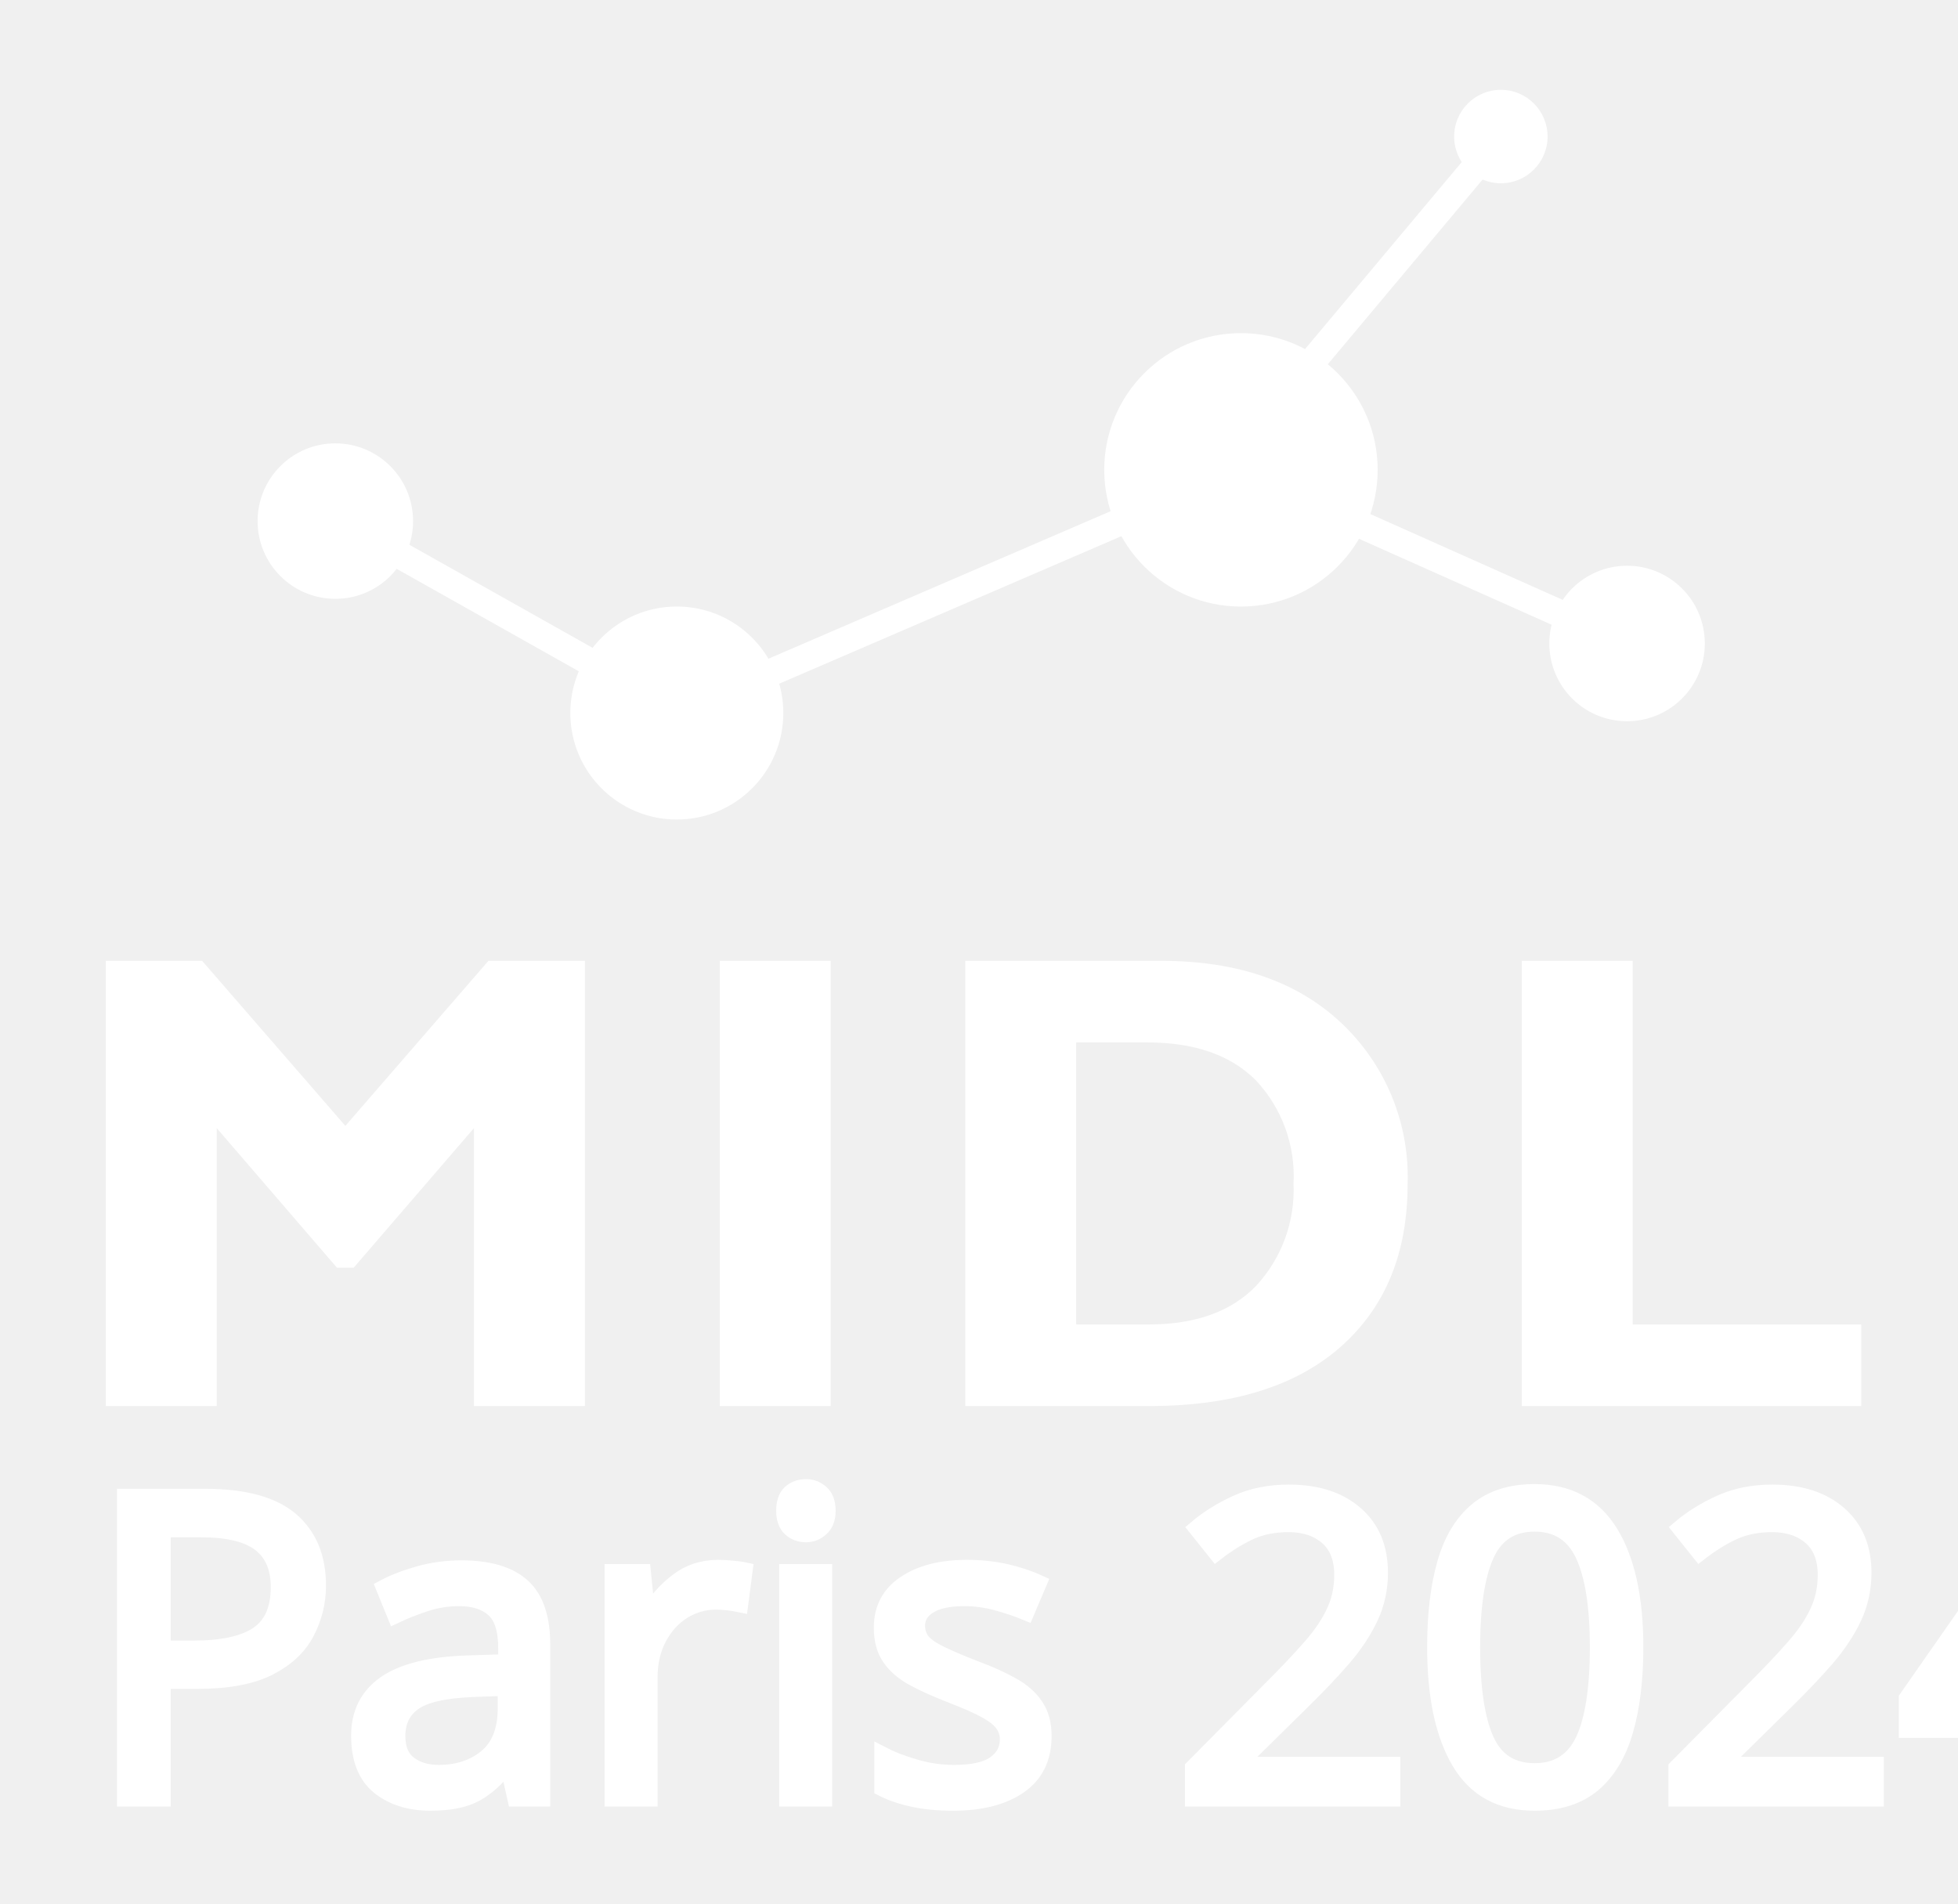
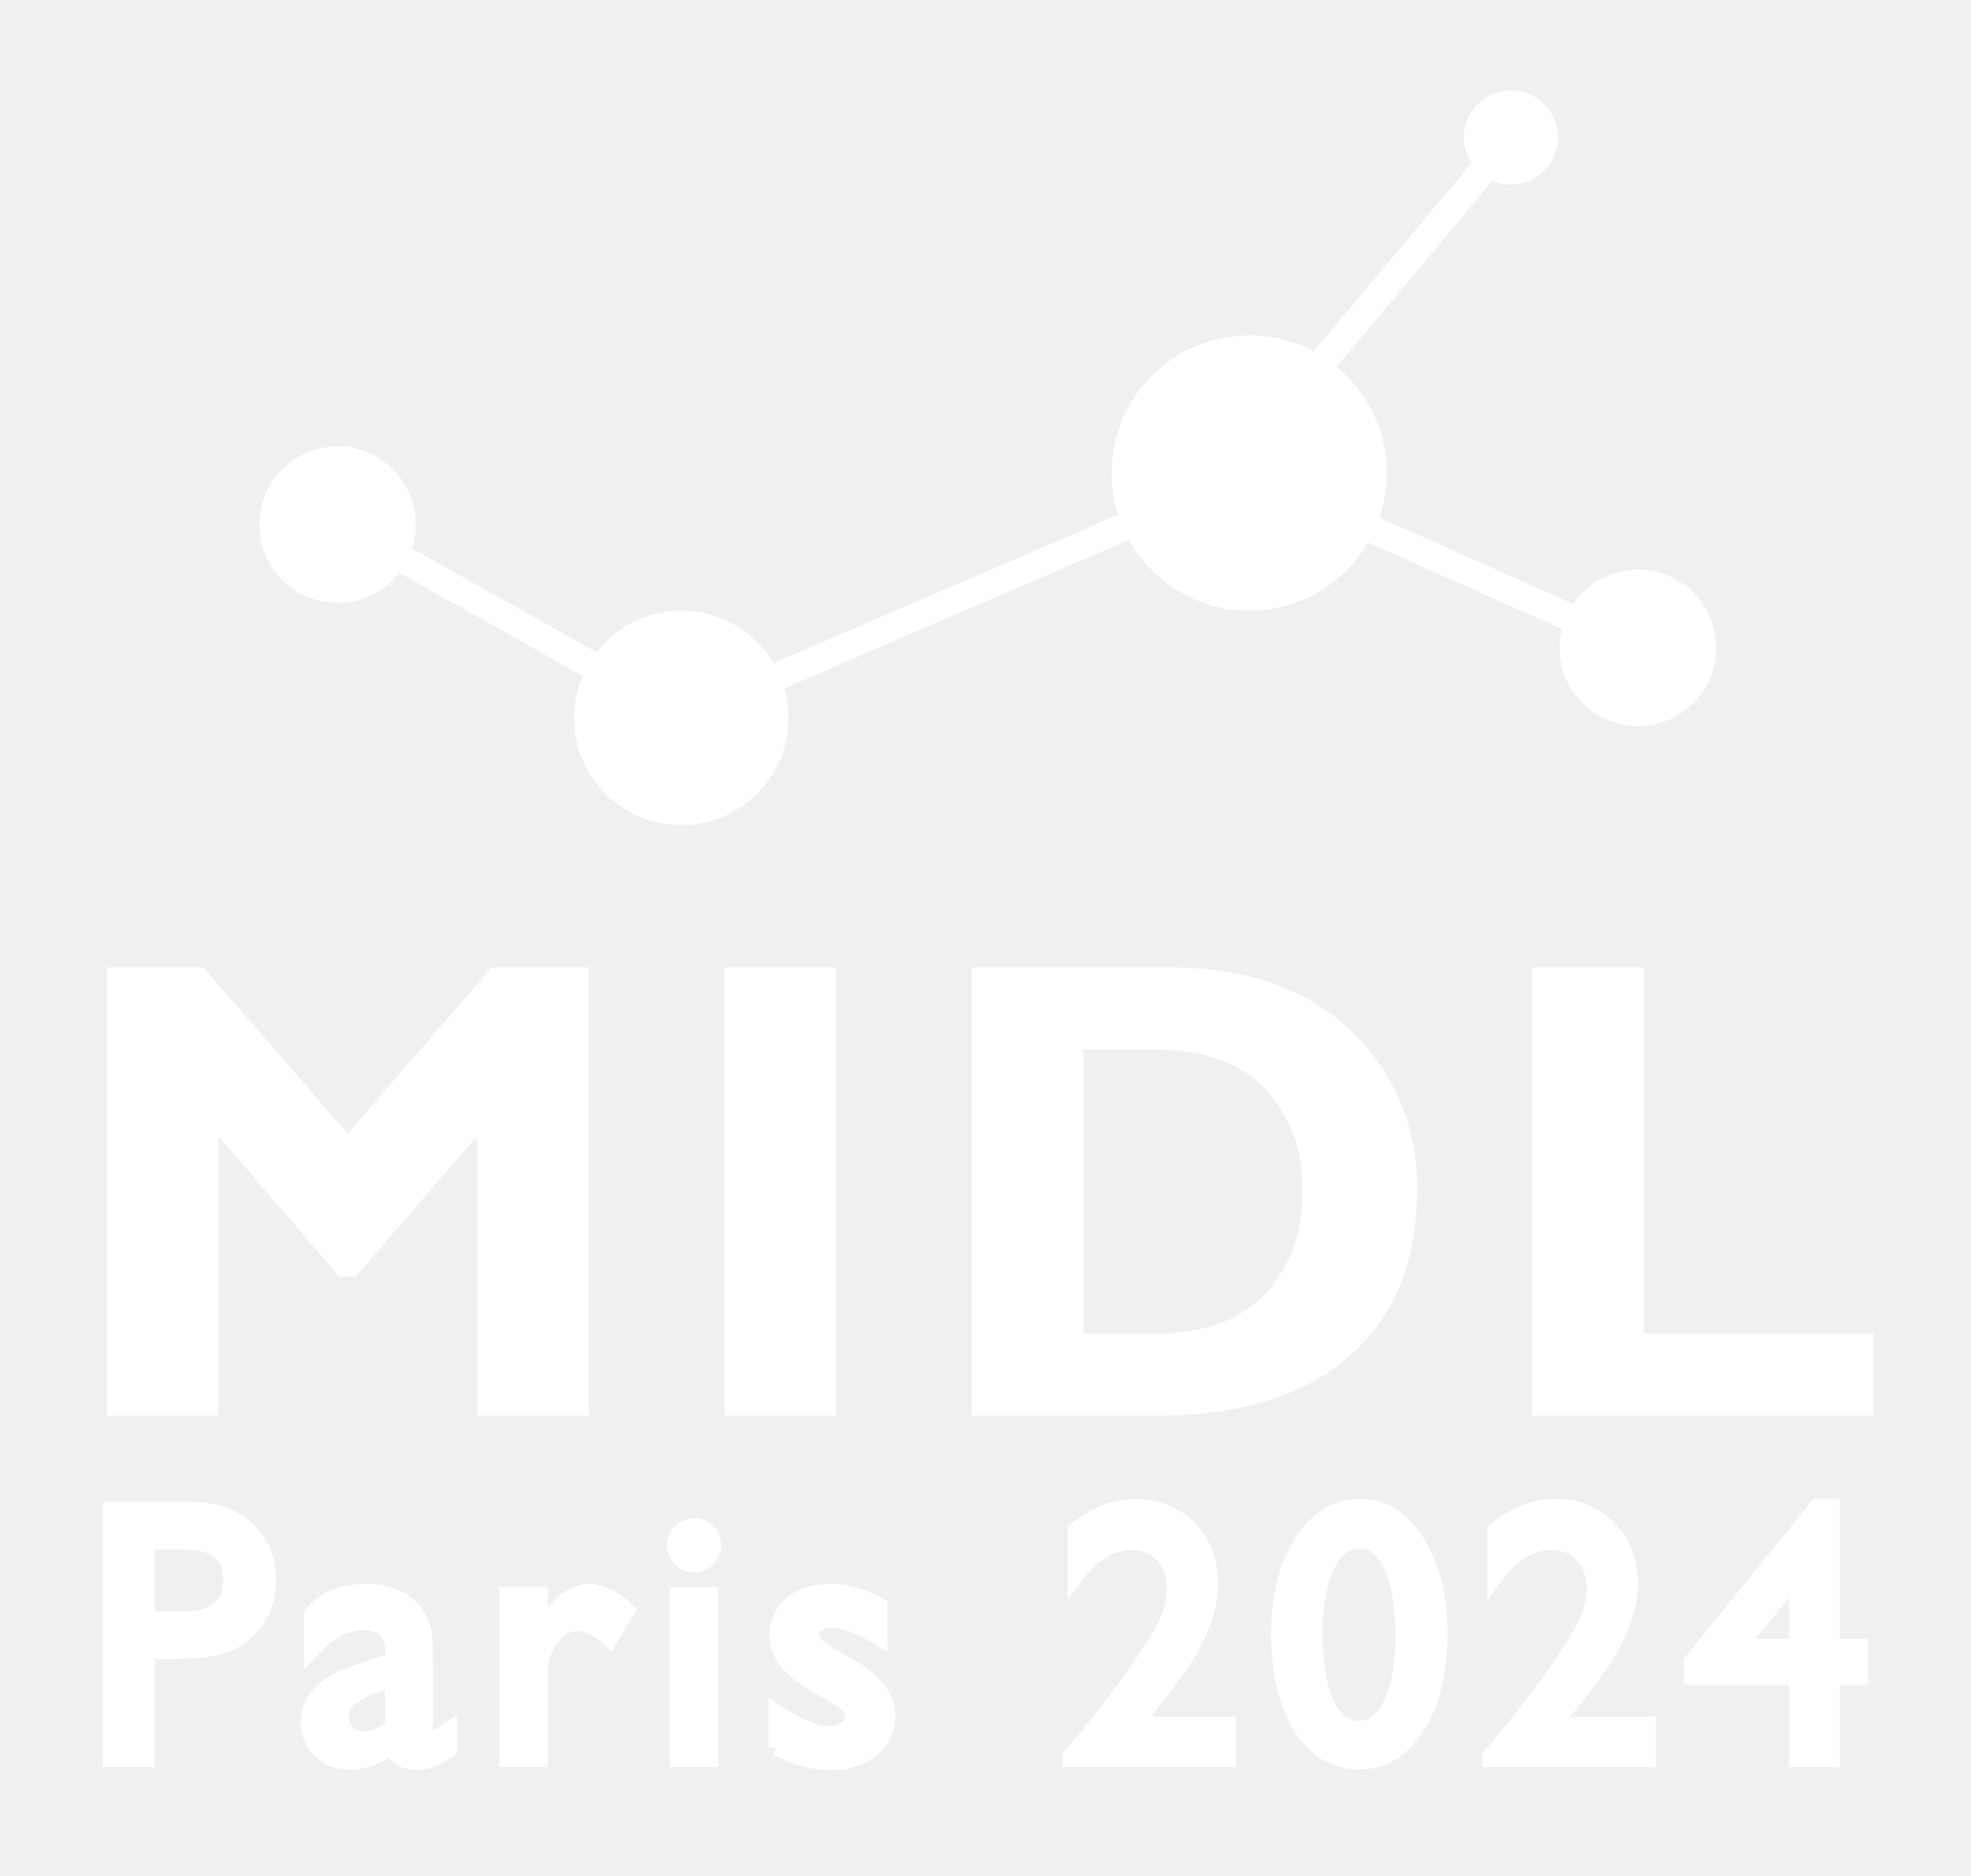
- <svg xmlns="http://www.w3.org/2000/svg" viewBox="0 0 144 140" version="1.1" id="svg54" width="144" height="140">
-   <defs id="defs58">
-     <rect x="6.124" y="108.163" width="117.739" height="31.575" id="rect1532" />
-     <rect x="9.583" y="109.142" width="125.447" height="28.487" id="rect1526" />
-     <rect x="8.594" y="111.351" width="105.835" height="30.057" id="rect442" />
-   </defs>
-   <path d="M 25.4,82.8 35.924,70.66 h 7.09 v 32.742 H 34.855 V 82.967 L 26.009,93.233 H 24.784 L 15.94,82.967 v 20.438 H 7.784 V 70.663 h 7.082 z" fill="#ffffff" id="path28" />
-   <path d="m 61.09,70.663 v 32.742 H 52.934 V 70.663 Z" fill="#ffffff" id="path30" />
-   <path d="m 70.99,70.663 h 14.438 q 8.367,0 13.23,4.582 a 15.542,15.542 0 0 1 4.863,11.847 q 0,7.617 -4.933,11.965 -4.933,4.348 -14.074,4.348 H 70.99 Z m 8.156,6 v 20.742 h 5.321 q 5.18,0 7.922,-2.848 a 10.373,10.373 0 0 0 2.742,-7.512 10.28,10.28 0 0 0 -2.777,-7.605 q -2.778,-2.778 -7.981,-2.777 z" fill="#ffffff" id="path32" />
-   <path d="m 136.883,97.405 v 6 H 111.922 V 70.663 h 8.156 v 26.742 z" fill="#ffffff" id="path34" />
-   <path d="m 57.608,52.438 a 7.832,7.832 0 1 1 -7.832,-7.832 7.831,7.831 0 0 1 7.832,7.832 z" fill="#ffffff" id="path36" />
-   <line x1="49.776" y1="52.438" x2="91.265" y2="34.552" fill="none" stroke="#ffffff" stroke-miterlimit="10" stroke-width="2" id="line38" />
-   <path d="M 101.319,34.552 A 10.054,10.054 0 1 1 91.265,24.5 10.054,10.054 0 0 1 101.319,34.552 Z" fill="#ffffff" id="path40" />
-   <path d="m 30.379,38.324 a 5.717,5.717 0 1 1 -5.716,-5.718 5.717,5.717 0 0 1 5.716,5.718 z" fill="#ffffff" id="path42" />
-   <line x1="21.915" y1="36.604" x2="50.265" y2="52.552" fill="none" stroke="#ffffff" stroke-miterlimit="10" stroke-width="2" id="line44" />
-   <path d="m 125.38,47.324 a 5.718,5.718 0 1 1 -5.717,-5.718 5.718,5.718 0 0 1 5.717,5.718 z" fill="#ffffff" id="path46" />
-   <line x1="90.776" y1="34.438" x2="119.662" y2="47.324" fill="none" stroke="#ffffff" stroke-miterlimit="10" stroke-width="2" id="line48" />
-   <line x1="90.776" y1="33.438" x2="110.381" y2="10.042" fill="none" stroke="#ffffff" stroke-miterlimit="10" stroke-width="2" id="line50" />
-   <path d="m 113.816,10.042 a 3.436,3.436 0 1 1 -3.434,-3.436 3.435,3.435 0 0 1 3.434,3.436 z" fill="#ffffff" id="path52" />
-   <text xml:space="preserve" id="text440" style="font-weight:100;font-size:24px;font-family:'IBM Plex Sans';-inkscape-font-specification:'IBM Plex Sans Thin';white-space:pre;shape-inside:url(#rect442);shape-padding:0.77;display:inline;fill:#ffffff;stroke:#ffffff" transform="matrix(1.288709,0,0,1.288709,-5.478986,-40.77846)" />
-   <text xml:space="preserve" id="text1524" style="font-style:normal;font-variant:normal;font-weight:normal;font-stretch:normal;font-size:26.667px;font-family:'Gill Sans MT';-inkscape-font-specification:'Gill Sans MT';white-space:pre;shape-inside:url(#rect1526);fill:#ffffff;stroke:#ffffff" />
-   <text xml:space="preserve" id="text1530" style="font-style:normal;font-variant:normal;font-weight:normal;font-stretch:normal;font-size:26.667px;font-family:'Gill Sans MT';-inkscape-font-specification:'Gill Sans MT';white-space:pre;shape-inside:url(#rect1532);fill:#ffffff;stroke:#ffffff" transform="matrix(1.165572,0,0,1.165572,-0.9759259,-21.00455)">
-     <tspan x="6.125" y="131.504" id="tspan1561">Paris 2024</tspan>
-   </text>
+ <svg xmlns="http://www.w3.org/2000/svg" width="144" height="137" version="1.1" viewBox="0 0 144 137">
+   <g fill="#fff">
+     <path d="m25.4 82.8 10.524-12.14h7.09v32.742h-8.159v-20.435l-8.846 10.266h-1.225l-8.844-10.266v20.438h-8.156v-32.742h7.082z" />
+     <path d="m61.09 70.663v32.742h-8.156v-32.742z" />
+     <path d="m70.99 70.663h14.438q8.367 0 13.23 4.582a15.542 15.542 0 0 1 4.863 11.847q0 7.617-4.933 11.965t-14.074 4.348h-13.524zm8.156 6v20.742h5.321q5.18 0 7.922-2.848a10.373 10.373 0 0 0 2.742-7.512 10.28 10.28 0 0 0-2.777-7.605q-2.778-2.778-7.981-2.777z" />
+     <path d="m136.88 97.405v6h-24.961v-32.742h8.156v26.742z" />
+     <path d="m57.608 52.438a7.832 7.832 0 1 1-7.832-7.832 7.831 7.831 0 0 1 7.832 7.832z" />
+   </g>
+   <line x1="49.776" x2="91.265" y1="52.438" y2="34.552" fill="none" stroke="#fff" stroke-miterlimit="10" stroke-width="2" />
+   <path d="m101.32 34.552a10.054 10.054 0 1 1-10.054-10.052 10.054 10.054 0 0 1 10.054 10.052z" fill="#fff" />
+   <path d="m30.379 38.324a5.717 5.717 0 1 1-5.716-5.718 5.717 5.717 0 0 1 5.716 5.718z" fill="#fff" />
+   <line x1="21.915" x2="50.265" y1="36.604" y2="52.552" fill="none" stroke="#fff" stroke-miterlimit="10" stroke-width="2" />
+   <path d="m125.38 47.324a5.718 5.718 0 1 1-5.717-5.718 5.718 5.718 0 0 1 5.717 5.718z" fill="#fff" />
+   <line x1="90.776" x2="119.66" y1="34.438" y2="47.324" fill="none" stroke="#fff" stroke-miterlimit="10" stroke-width="2" />
+   <line x1="90.776" x2="110.38" y1="33.438" y2="10.042" fill="none" stroke="#fff" stroke-miterlimit="10" stroke-width="2" />
+   <path d="m113.82 10.042a3.436 3.436 0 1 1-3.434-3.436 3.435 3.435 0 0 1 3.434 3.436z" fill="#fff" />
+   <text transform="matrix(1.2887 0 0 1.2887 -5.479 -40.778)" fill="#ffffff" font-family="'IBM Plex Sans'" font-size="24px" font-weight="100" stroke="#ffffff" style="shape-inside:url(#rect442);shape-padding:0.77;white-space:pre" xml:space="preserve" />
+   <text fill="#ffffff" font-family="'Gill Sans MT'" font-size="26.667px" stroke="#ffffff" style="shape-inside:url(#rect1526);white-space:pre" xml:space="preserve" />
+   <g transform="matrix(1.1656 0 0 1.1656 -.97593 -21.005)" fill="#fff" stroke="#fff" style="shape-inside:url(#rect1532);shape-padding:0.072;white-space:pre" aria-label="Paris 2024">
+     <path d="m7.795 128.26v-15.628h4.949q2.234 0 3.564 1.206 1.329 1.206 1.329 3.24 0 1.363-0.681 2.413-0.681 1.05-1.866 1.53-1.184 0.469-3.396 0.469h-1.653v6.77zm4.558-13.64h-2.312v4.882h2.446q1.363 0 2.1-0.637 0.737-0.648 0.737-1.843 0-2.402-2.971-2.402z" />
+     <path d="m27.474 122.08v4.368q0 0.525 0.357 0.525 0.369 0 1.151-0.547v1.24q-0.693 0.447-1.117 0.603-0.413 0.168-0.871 0.168-1.307 0-1.542-1.028-1.296 1.005-2.759 1.005-1.072 0-1.787-0.704-0.715-0.715-0.715-1.787 0-0.972 0.693-1.732 0.704-0.771 1.988-1.218l2.603-0.894v-0.547q0-1.854-1.854-1.854-1.665 0-3.24 1.72v-2.223q1.184-1.396 3.407-1.396 1.665 0 2.67 0.871 0.335 0.279 0.603 0.748 0.268 0.458 0.335 0.927 0.078 0.458 0.078 1.754zm-2 4.144v-3.05l-1.363 0.525q-1.039 0.413-1.475 0.838-0.424 0.413-0.424 1.039 0 0.637 0.402 1.039 0.413 0.402 1.061 0.402 0.972 0 1.799-0.793z" />
+     <path d="m34.675 117.98v2.357l0.112-0.179q1.475-2.38 2.949-2.38 1.151 0 2.402 1.162l-1.072 1.787q-1.061-1.005-1.966-1.005-0.983 0-1.709 0.938-0.715 0.938-0.715 2.223v5.373h-2.044v-10.277z" />
+     <path d="m44.322 113.66q0.503 0 0.86 0.346 0.357 0.346 0.357 0.849 0 0.492-0.357 0.849-0.357 0.357-0.86 0.357-0.469 0-0.827-0.357-0.357-0.369-0.357-0.849 0-0.469 0.357-0.827 0.357-0.369 0.827-0.369zm-1.005 4.323h2.033v10.277h-2.033z" />
+     <path d="m49.501 127.52v-2.19q0.86 0.603 1.754 0.983 0.905 0.369 1.519 0.369 0.637 0 1.095-0.313 0.458-0.313 0.458-0.748 0-0.447-0.302-0.737-0.29-0.302-1.274-0.86-1.966-1.095-2.58-1.866-0.603-0.782-0.603-1.698 0-1.184 0.916-1.933 0.927-0.748 2.38-0.748 1.508 0 3.094 0.849v2.011q-1.81-1.095-2.96-1.095-0.592 0-0.961 0.257-0.357 0.246-0.357 0.659 0 0.357 0.324 0.681 0.335 0.324 1.162 0.782l0.726 0.413q2.569 1.452 2.569 3.217 0 1.262-0.994 2.078-0.983 0.804-2.536 0.804-0.916 0-1.631-0.19-0.715-0.201-1.799-0.726z" />
+     <path d="m71.868 126.1h5.943v2.156h-9.875v-0.156l0.938-1.106q2.201-2.726 3.497-4.625 1.307-1.899 1.698-2.871 0.402-0.972 0.402-1.921 0-1.318-0.748-2.111-0.748-0.804-1.988-0.804-0.938 0-1.854 0.559-0.905 0.547-1.631 1.553v-2.837q1.821-1.486 3.753-1.486 2.044 0 3.362 1.363 1.329 1.363 1.329 3.463 0 0.938-0.335 2.011-0.324 1.061-1.162 2.458-0.838 1.385-2.849 3.787z" />
+     <path d="m86.118 112.45q2.145 0 3.541 2.257 1.408 2.245 1.408 5.708 0 3.552-1.408 5.776-1.396 2.223-3.631 2.223-2.268 0-3.642-2.178-1.374-2.178-1.374-5.776 0-3.552 1.419-5.776 1.419-2.234 3.687-2.234zm0.022 2.123h-0.112q-1.285 0-2.044 1.586-0.748 1.575-0.748 4.279 0 2.771 0.737 4.346 0.737 1.575 2.033 1.575t2.044-1.575q0.748-1.575 0.748-4.279 0-2.715-0.726-4.323-0.715-1.609-1.933-1.609z" />
+     <path d="m98.179 126.1h5.943v2.156h-9.875v-0.156l0.938-1.106q2.201-2.726 3.497-4.625 1.307-1.899 1.698-2.871 0.402-0.972 0.402-1.921 0-1.318-0.748-2.111-0.748-0.804-1.988-0.804-0.938 0-1.854 0.559-0.905 0.547-1.631 1.553v-2.837q1.821-1.486 3.753-1.486 2.044 0 3.362 1.363 1.329 1.363 1.329 3.463 0 0.938-0.335 2.011-0.324 1.061-1.162 2.458-0.838 1.385-2.849 3.787z" />
+     <path d="m114.74 112.45h0.916v8.758h1.743v1.899h-1.743v5.15h-2.178v-5.15h-6.602v-0.961zm-1.262 8.758v-4.524l-3.608 4.524z" />
+   </g>
</svg>
